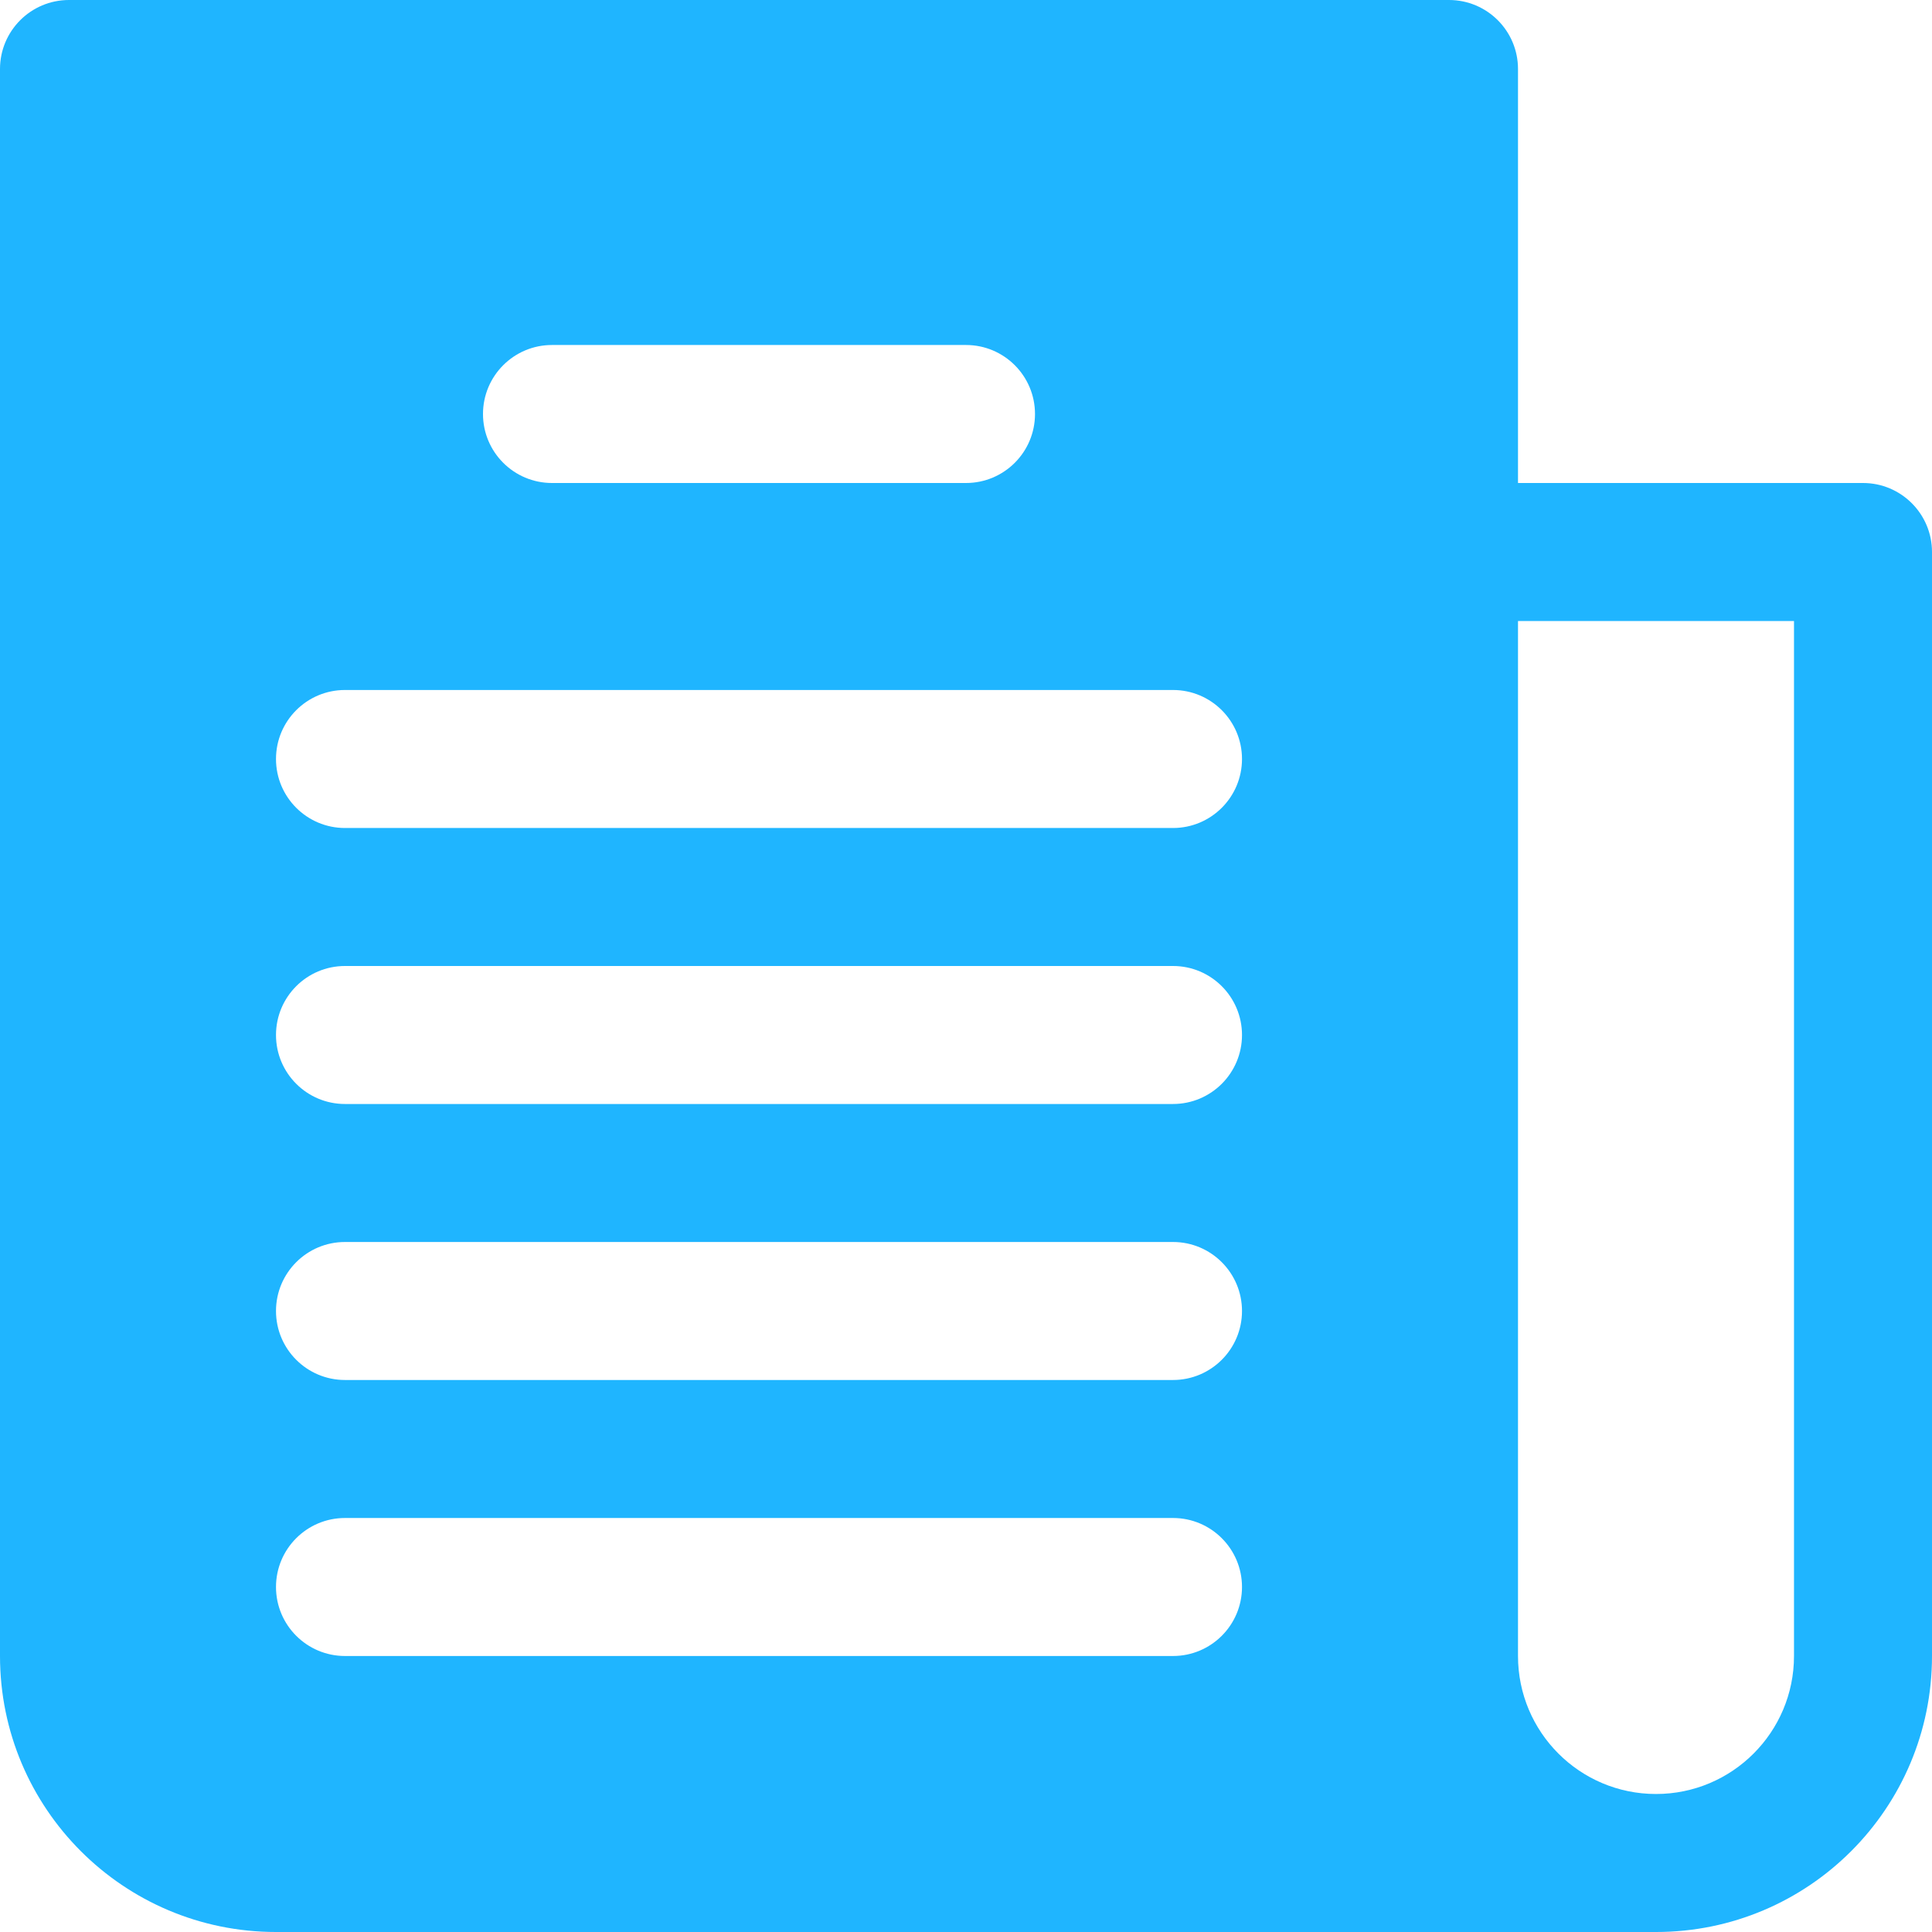
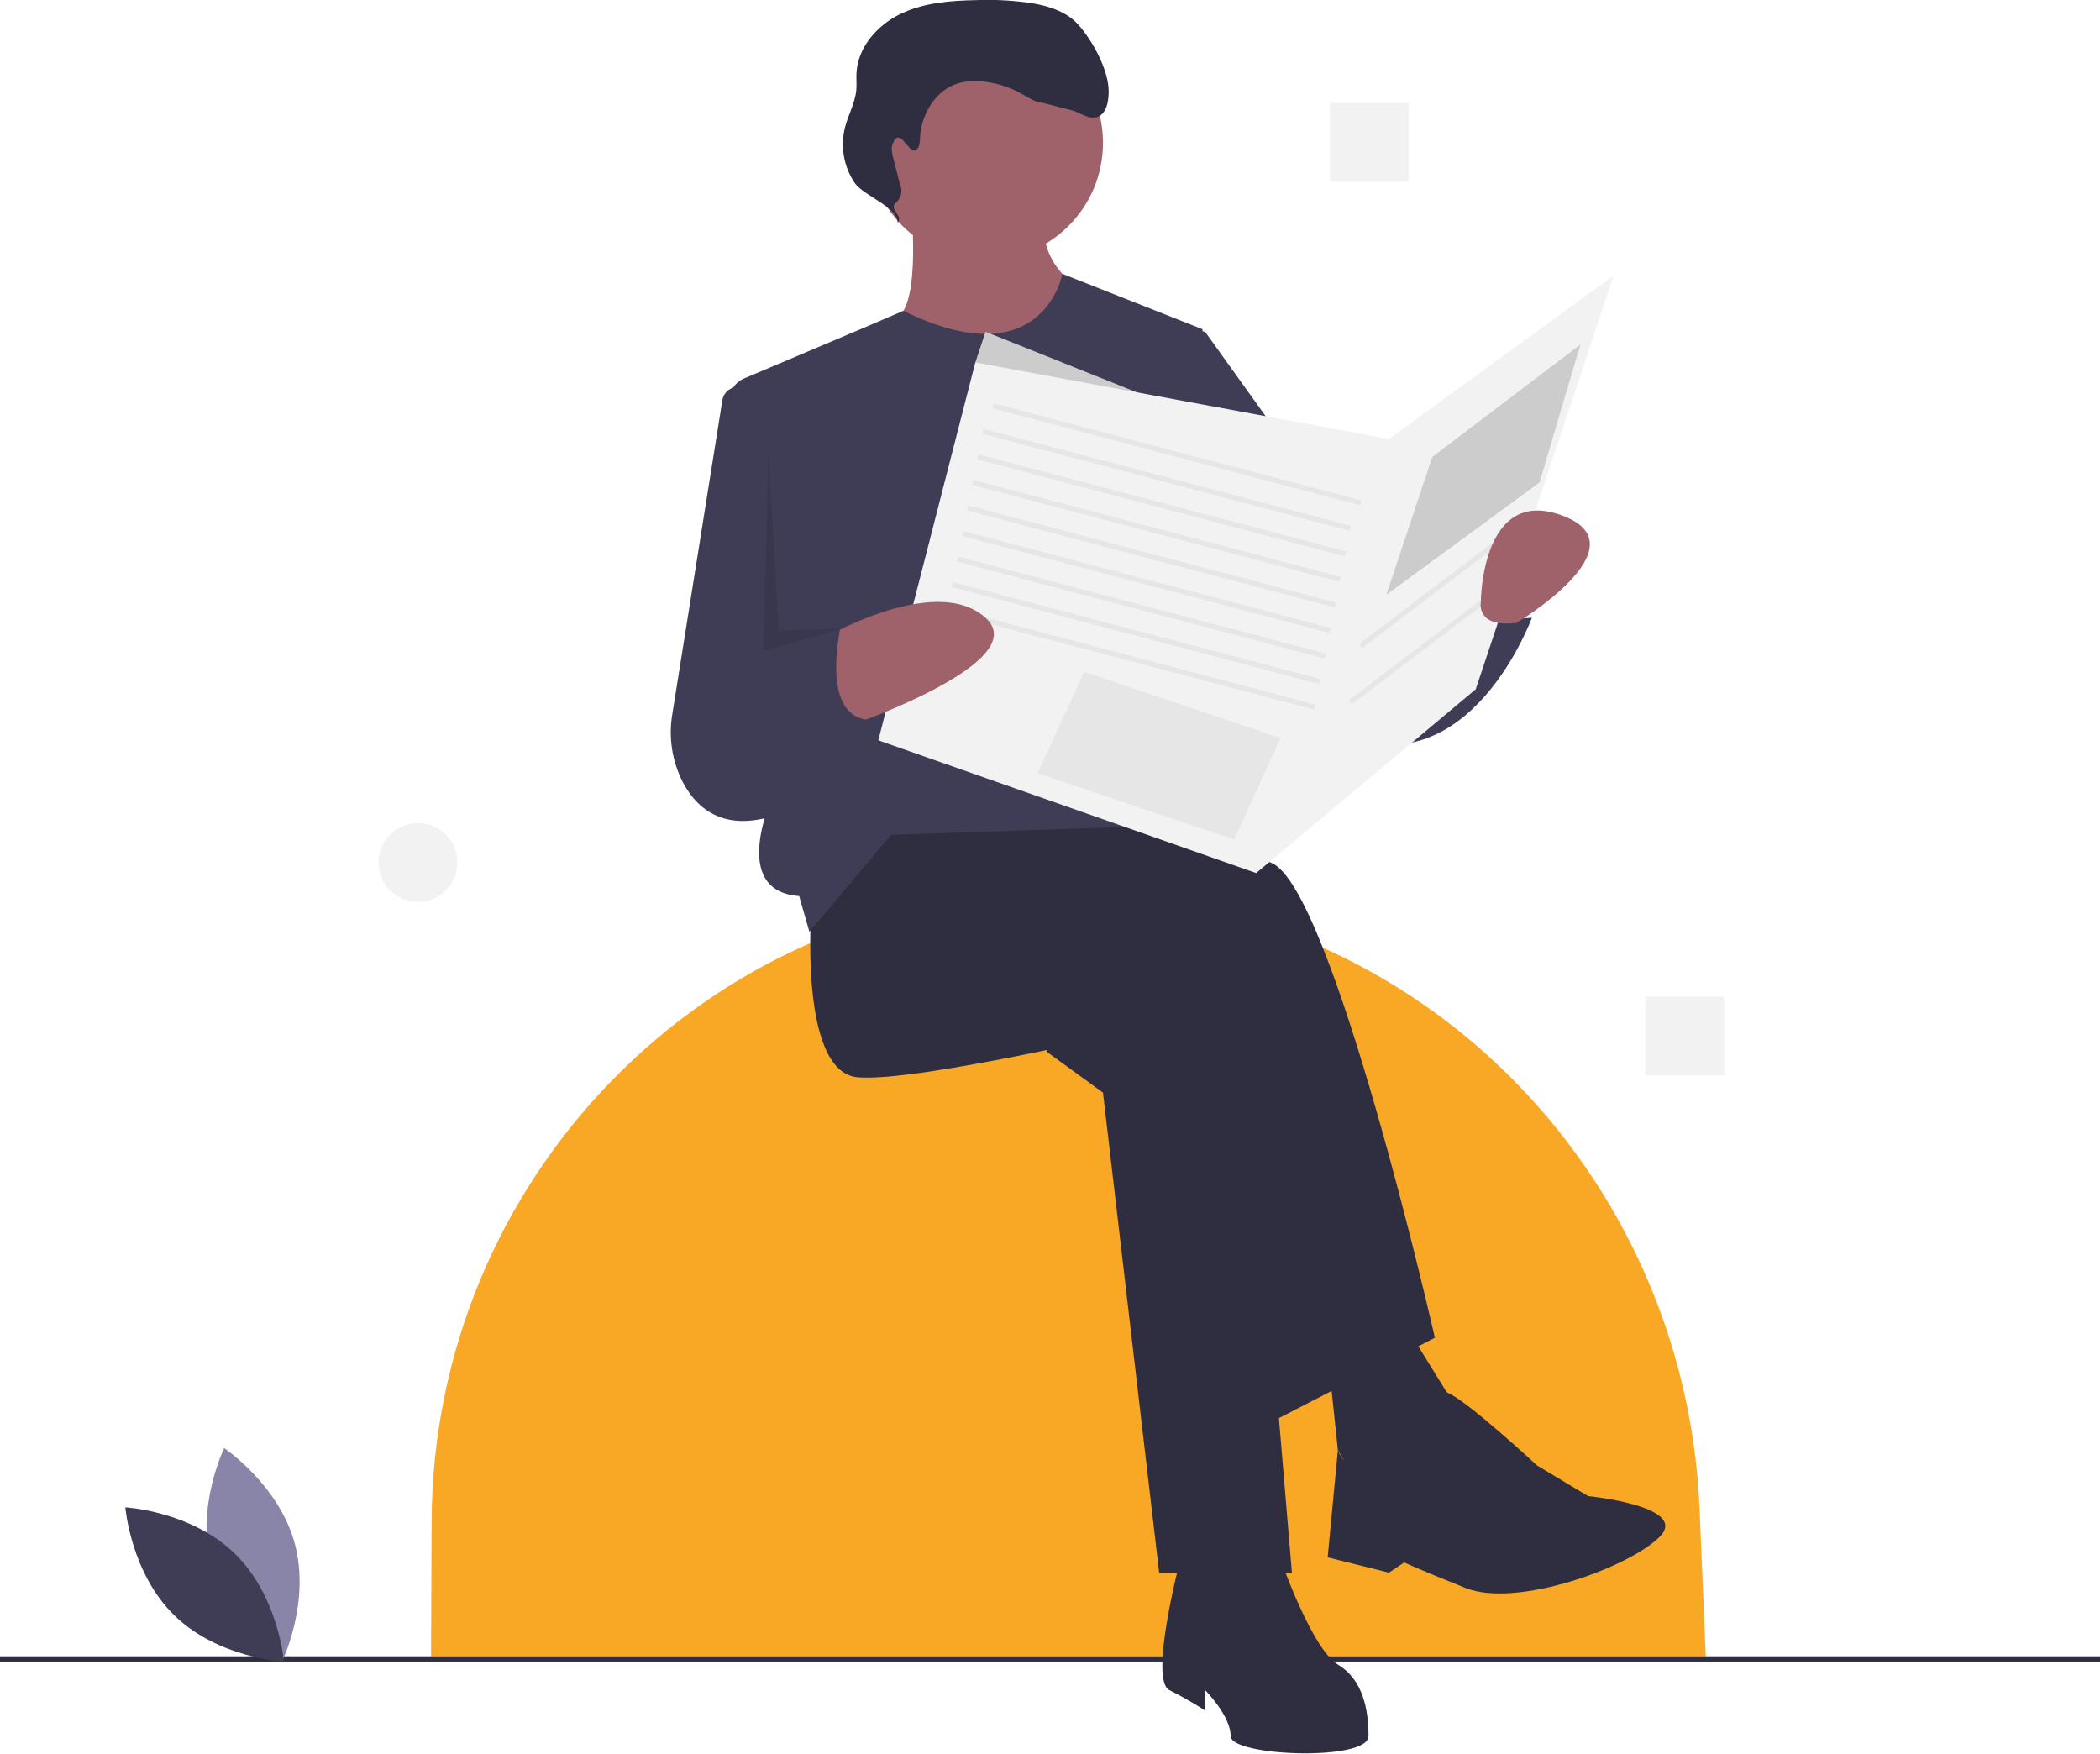
- <svg xmlns="http://www.w3.org/2000/svg" version="1.1" width="512" height="512" x="0" y="0" viewBox="0 0 477.867 477.867" style="enable-background:new 0 0 512 512" xml:space="preserve" class="">
-   <g>
-     <g>
-       <g>
-         <path d="M460.8,119.467h-85.333v-102.4C375.467,7.641,367.826,0,358.4,0H17.067C7.641,0,0,7.641,0,17.067V409.6    c0,37.703,30.564,68.267,68.267,68.267H409.6c37.703,0,68.267-30.564,68.267-68.267V136.533    C477.867,127.108,470.226,119.467,460.8,119.467z M136.533,85.333h102.4c9.426,0,17.067,7.641,17.067,17.067    s-7.641,17.067-17.067,17.067h-102.4c-9.426,0-17.067-7.641-17.067-17.067S127.108,85.333,136.533,85.333z M290.133,409.6h-204.8    c-9.426,0-17.067-7.641-17.067-17.067s7.641-17.067,17.067-17.067h204.8c9.426,0,17.067,7.641,17.067,17.067    S299.559,409.6,290.133,409.6z M290.133,341.333h-204.8c-9.426,0-17.067-7.641-17.067-17.067c0-9.426,7.641-17.067,17.067-17.067    h204.8c9.426,0,17.067,7.641,17.067,17.067C307.2,333.692,299.559,341.333,290.133,341.333z M290.133,273.067h-204.8    c-9.426,0-17.067-7.641-17.067-17.067c0-9.426,7.641-17.067,17.067-17.067h204.8c9.426,0,17.067,7.641,17.067,17.067    C307.2,265.426,299.559,273.067,290.133,273.067z M290.133,204.8h-204.8c-9.426,0-17.067-7.641-17.067-17.067    c0-9.426,7.641-17.067,17.067-17.067h204.8c9.426,0,17.067,7.641,17.067,17.067C307.2,197.159,299.559,204.8,290.133,204.8z     M443.733,409.6c0,18.851-15.282,34.133-34.133,34.133s-34.133-15.282-34.133-34.133v-256h68.267V409.6z" fill="#1fb5ff" data-original="#000000" style="" class="" />
-       </g>
-     </g>
-     <g>
- </g>
-     <g>
- </g>
-     <g>
- </g>
-     <g>
- </g>
-     <g>
- </g>
-     <g>
- </g>
-     <g>
- </g>
-     <g>
- </g>
-     <g>
- </g>
-     <g>
- </g>
-     <g>
- </g>
-     <g>
- </g>
-     <g>
- </g>
-     <g>
- </g>
-     <g>
- </g>
-   </g>
+ <svg xmlns="http://www.w3.org/2000/svg" id="a751cec9-7d0e-4c8a-a2d9-3a6c65a20454" data-name="Layer 1" width="799" height="667.076" viewBox="0 0 799 667.076">
+   <path d="M849.5,746.62h-485l.219-51.422c.553-130.115,104.408-237.329,234.506-239.542q2.108-.036,4.223-.036h0a245.336,245.336,0,0,1,85.752,15.406c92.054,34.283,153.841,121.384,157.951,219.528Z" transform="translate(-200.5 -116.4621)" fill="#f9a826" />
+   <rect y="630.158" width="799" height="2" fill="#2f2e41" />
+   <polygon points="398.287 400.165 419.657 415.708 441.028 598.33 491.54 598.33 474.055 390.451 404.115 363.252 398.287 400.165" fill="#2f2e41" />
+   <path d="M509.418,458.344s-5.828,66.055,17.485,67.998,112.682-19.428,112.682-19.428l42.741,151.537,64.112-33.027s-38.856-170.965-62.169-180.679-101.025-29.142-101.025-29.142l-56.341,9.714Z" transform="translate(-200.5 -116.4621)" fill="#2f2e41" />
+   <path d="M649.299,710.906s-11.657,44.684-3.886,48.57a140.535,140.535,0,0,1,13.6,7.771v-7.771s9.714,9.714,9.714,17.485,52.455,9.714,52.455,0-1.943-21.371-11.657-27.199-21.371-38.856-21.371-38.856Z" transform="translate(-200.5 -116.4621)" fill="#2f2e41" />
+   <polygon points="505.14 514.79 509.025 551.703 522.625 575.016 555.652 538.103 530.396 497.305 505.14 514.79" fill="#2f2e41" />
+   <path d="M736.724,668.165s7.154-24.46,14.262-21.944,34.307,27.772,34.307,27.772L804.722,685.65s38.856,3.886,27.199,15.542-54.398,27.199-73.826,19.428-23.313-9.714-23.313-9.714l-5.828,3.886-23.313-5.828,3.886-40.799S715.354,685.65,736.724,668.165Z" transform="translate(-200.5 -116.4621)" fill="#2f2e41" />
+   <circle cx="374.973" cy="54.349" r="44.684" fill="#9f616a" />
+   <path d="M547.303,197.039s3.886,40.799-7.771,40.799S541.474,288.35,572.559,288.35s42.741-60.226,42.741-60.226-21.371-7.771-17.485-33.027S547.303,197.039,547.303,197.039Z" transform="translate(-200.5 -116.4621)" fill="#9f616a" />
+   <path d="M544.207,234.725l-16.332,6.998L483.55,260.476a9,9,0,0,0-5.437,9.294l16.734,148.746s-17.485,36.913,9.714,38.856L508.447,470.972l31.085-36.913,116.567-3.886,1.943-188.45L604.706,220.647S597.452,260.755,544.207,234.725Z" transform="translate(-200.5 -116.4621)" fill="#3f3d56" />
+   <path d="M489.991,266.008l-7.179-2.051a5.919,5.919,0,0,0-7.471,4.759L456.288,388.223a41.502,41.502,0,0,0,4.055,25.917c5.887,11.146,18.113,21.254,43.247,9.233l17.485-126.281Z" transform="translate(-200.5 -116.4621)" fill="#3f3d56" />
+   <path d="M635.7,238.809l23.313,3.886,64.112,89.368L728.953,347.605l36.913-11.657s-1.943,17.485,17.485,15.542c0,0-23.313,64.112-71.883,44.684s-64.112-77.711-64.112-77.711Z" transform="translate(-200.5 -116.4621)" fill="#3f3d56" />
+   <polygon points="462.399 161.203 374.973 126.232 371.088 137.889 411.886 172.859 462.399 161.203" fill="#ccc" />
+   <path d="M548.57,173.66c1.65-.441,1.893-2.632,1.948-4.339.296-9.142,5.802-18.524,14.553-21.185a24.467,24.467,0,0,1,10.313-.568,39.063,39.063,0,0,1,13.967,4.66c2.279,1.281,4.515,2.825,7.1,3.216,1.707.259,9.101,2.408,10.801,2.711,3.738.665,7.212,4.01,10.799,2.765,3.432-1.191,4.191-5.634,4.274-9.265.189-8.273-6.092-19.724-11.624-25.878-4.198-4.671-10.519-6.827-16.698-7.948a111.168,111.168,0,0,0-21.838-1.328c-9.889.176-20.051.94-28.968,5.218s-16.407,12.794-16.834,22.675c-.089,2.058.123,4.125-.05,6.178-.422,5.008-3.082,9.532-4.329,14.4a26.35,26.35,0,0,0,3.68,21.057c3.309,4.87,16.543,9.291,16.351,15.176,2.392-2.478-3.249-4.972-.857-7.45a5.892,5.892,0,0,0,1.752-7.199l-2.54-9.907c-.465-1.814-.922-3.778-.22-5.513C542.875,164.407,545.818,174.395,548.57,173.66Z" transform="translate(-200.5 -116.4621)" fill="#2f2e41" />
+   <polygon points="371.088 137.889 334.175 281.655 477.941 332.168 561.481 262.227 613.936 104.862 528.453 167.031 371.088 137.889" fill="#f2f2f2" />
+   <rect x="647.356" y="216.987" width="1.942" height="144.669" transform="translate(2.65912 725.9059) rotate(-75.21727)" fill="#e6e6e6" />
+   <rect x="643.471" y="226.701" width="1.942" height="144.669" transform="translate(-9.62744 729.3844) rotate(-75.21727)" fill="#e6e6e6" />
+   <rect x="641.528" y="236.415" width="1.942" height="144.669" transform="translate(-20.46692 734.7413) rotate(-75.21727)" fill="#e6e6e6" />
+   <rect x="639.585" y="246.129" width="1.942" height="144.669" transform="translate(-31.3064 740.0982) rotate(-75.21727)" fill="#e6e6e6" />
+   <rect x="637.642" y="255.843" width="1.942" height="144.669" transform="translate(-42.14588 745.4551) rotate(-75.21727)" fill="#e6e6e6" />
+   <rect x="635.7" y="265.557" width="1.942" height="144.669" transform="translate(-52.98536 750.812) rotate(-75.21727)" fill="#e6e6e6" />
+   <rect x="633.757" y="275.27" width="1.942" height="144.669" transform="translate(-63.82485 756.1689) rotate(-75.21727)" fill="#e6e6e6" />
+   <rect x="631.814" y="284.984" width="1.942" height="144.669" transform="translate(-74.66433 761.5258) rotate(-75.21727)" fill="#e6e6e6" />
+   <rect x="629.871" y="294.698" width="1.942" height="144.669" transform="translate(-85.50381 766.8827) rotate(-75.21727)" fill="#e6e6e6" />
+   <path d="M512.35,360.104s43.695-26.099,63.123-8.614-56.341,42.741-56.341,42.741Z" transform="translate(-200.5 -116.4621)" fill="#9f616a" />
+   <path d="M464.734,372.861l56.341-21.371s-9.714,36.913,9.714,38.856L503.59,423.374S449.192,423.374,464.734,372.861Z" transform="translate(-200.5 -116.4621)" fill="#3f3d56" />
+   <polygon points="412.494 255.602 487.255 280.799 469.562 319.365 394.801 294.169 412.494 255.602" fill="#e6e6e6" />
+   <polygon points="544.967 173.831 601.308 131.089 585.766 183.545 527.482 226.286 544.967 173.831" fill="#ccc" />
+   <rect x="711.079" y="339.834" width="70.719" height="1.943" transform="translate(-254.7255 403.9423) rotate(-37.18317)" fill="#e6e6e6" />
+   <rect x="707.194" y="361.204" width="70.719" height="1.943" transform="translate(-268.4311 405.9385) rotate(-37.18317)" fill="#e6e6e6" />
+   <path d="M777.523,353.433s48.57-29.142,17.485-40.799-31.085,33.027-31.085,33.027S761.981,355.376,777.523,353.433Z" transform="translate(-200.5 -116.4621)" fill="#9f616a" />
+   <polygon points="292.405 171.888 290.462 247.657 320.575 239.063 296.29 239.885 292.405 171.888" opacity="0.1" />
+   <path d="M280.909,712.354c6.073,22.45,26.875,36.354,26.875,36.354s10.955-22.495,4.882-44.945-26.875-36.354-26.875-36.354S274.835,689.904,280.909,712.354Z" transform="translate(-200.5 -116.4621)" fill="#8985a8" />
+   <path d="M289.833,707.53c16.665,16.223,18.7,41.16,18.7,41.16s-24.984-1.364-41.648-17.587-18.7-41.16-18.7-41.16S273.168,691.307,289.833,707.53Z" transform="translate(-200.5 -116.4621)" fill="#3f3d56" />
+   <rect x="626" y="379.158" width="30" height="30" fill="#f2f2f2" />
+   <rect x="506" y="39.158" width="30" height="30" fill="#f2f2f2" />
+   <circle cx="159" cy="328.158" r="15" fill="#f2f2f2" />
</svg>
